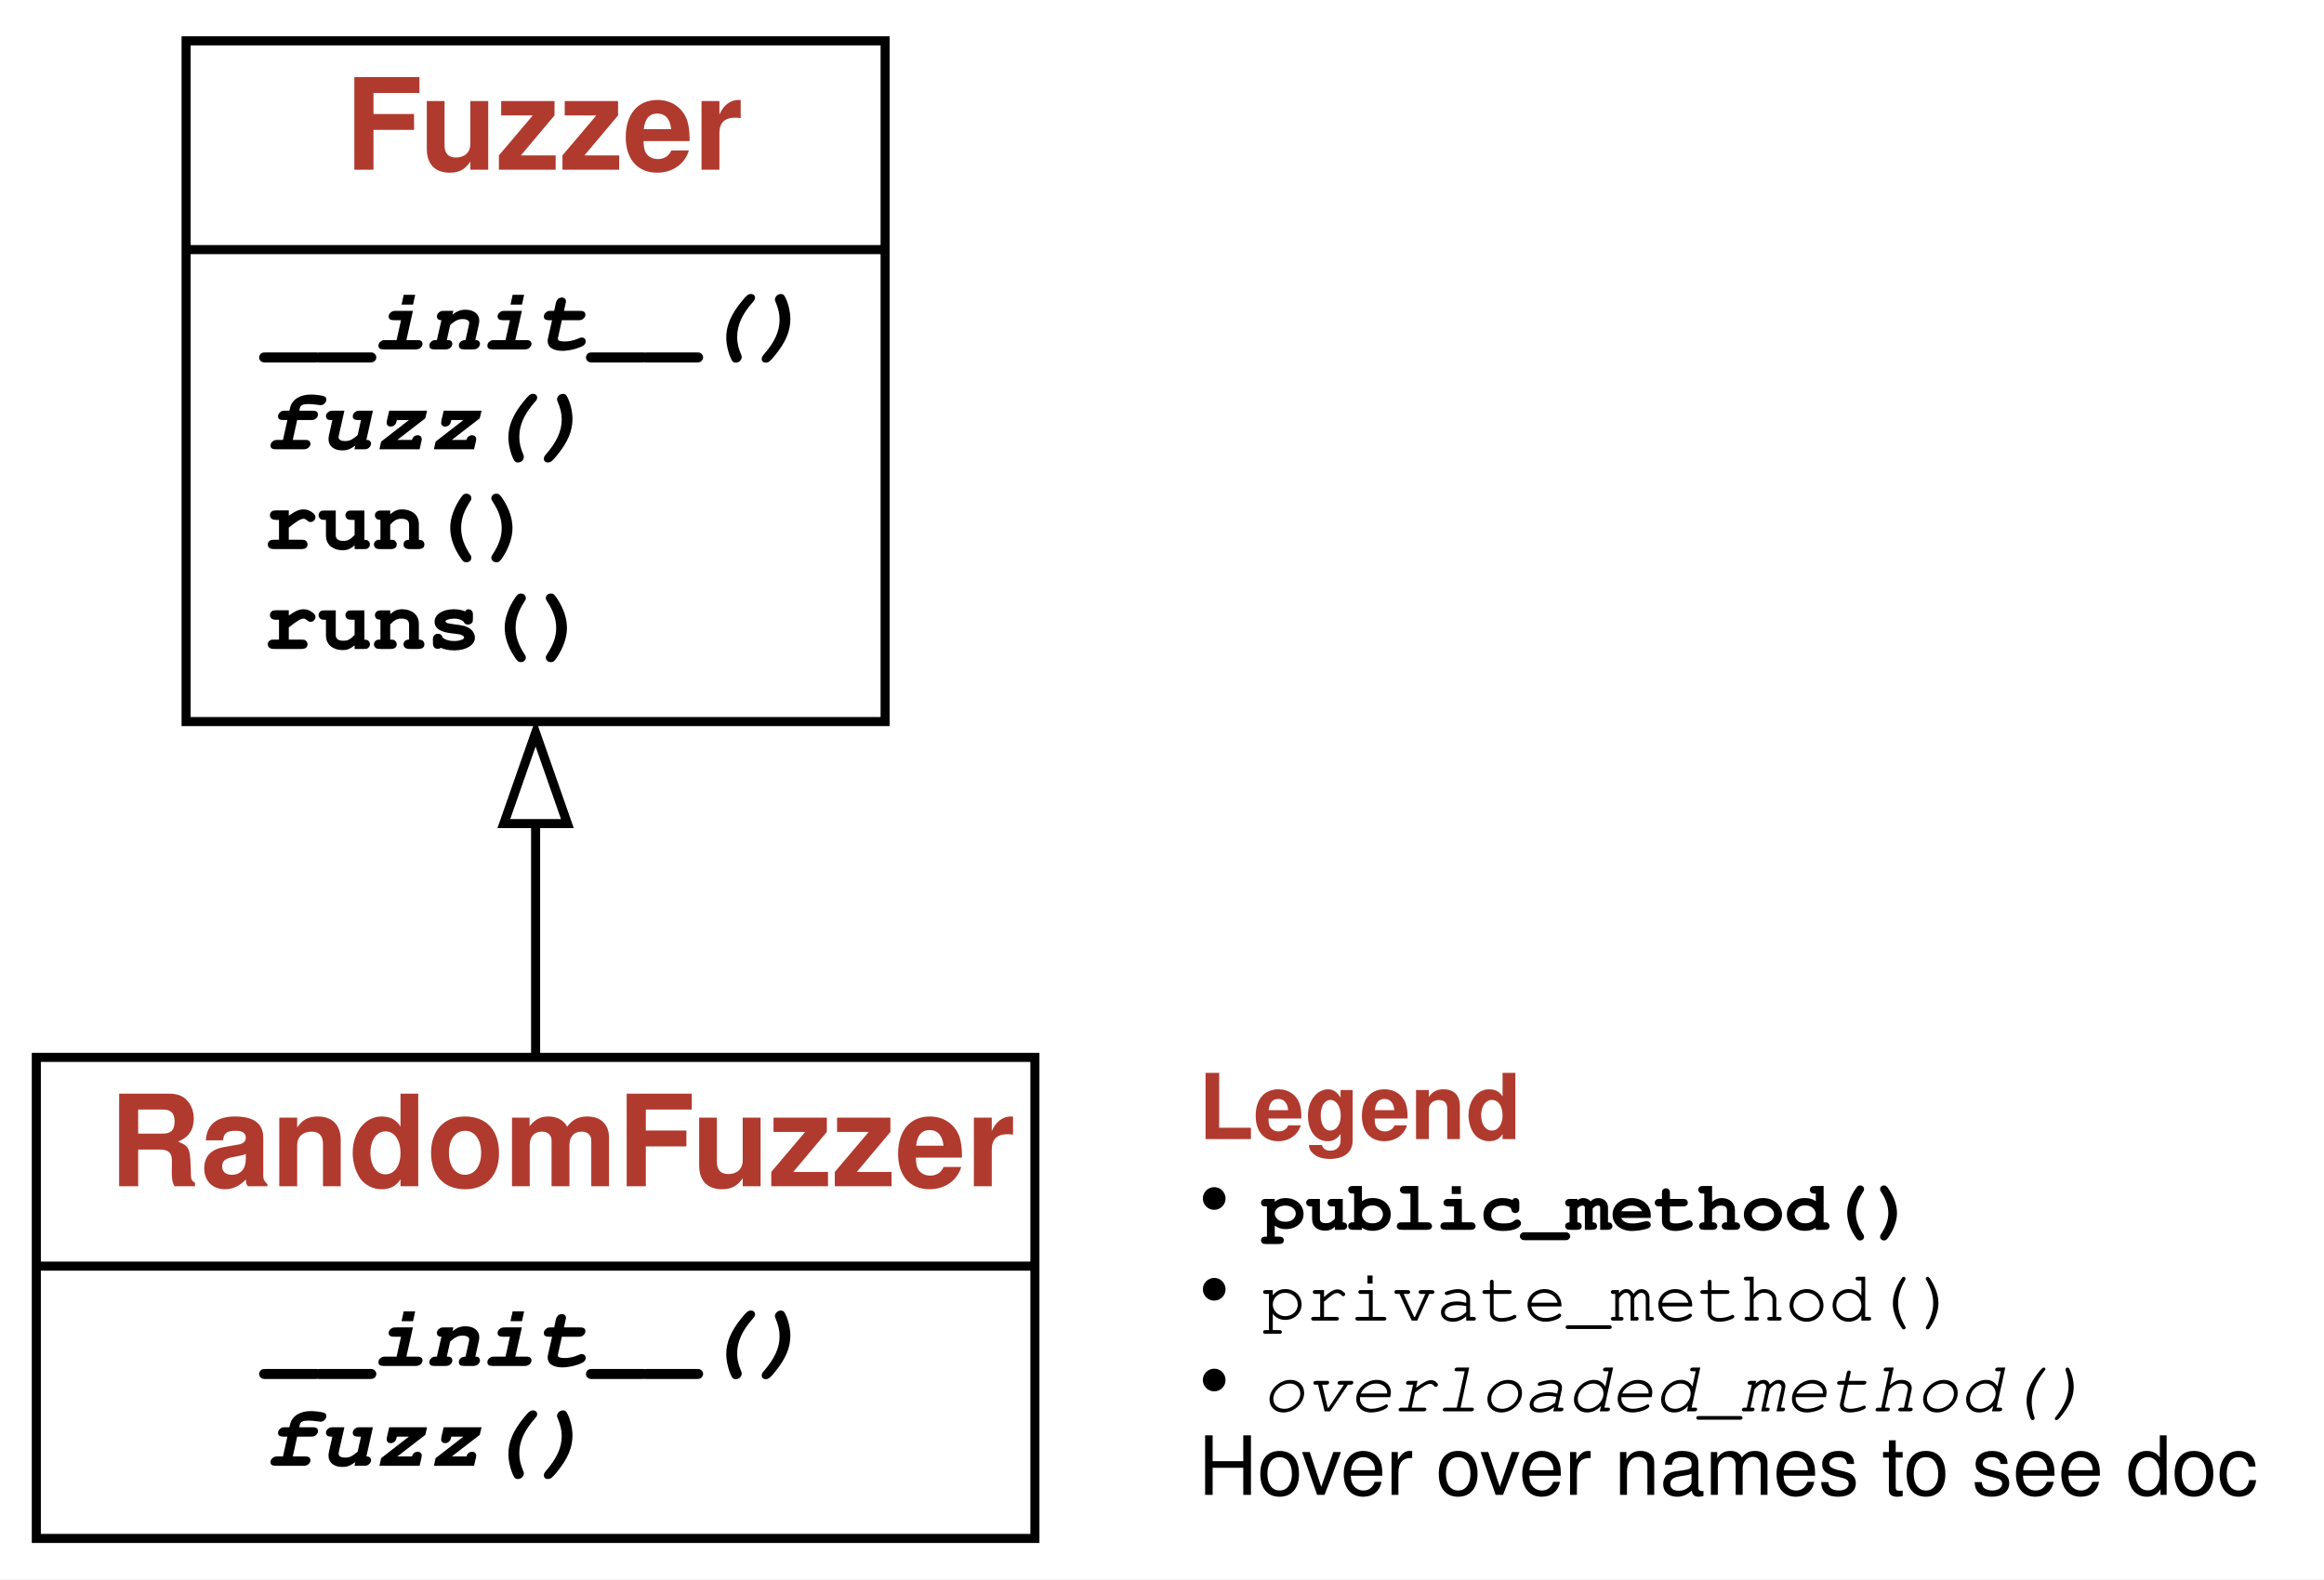
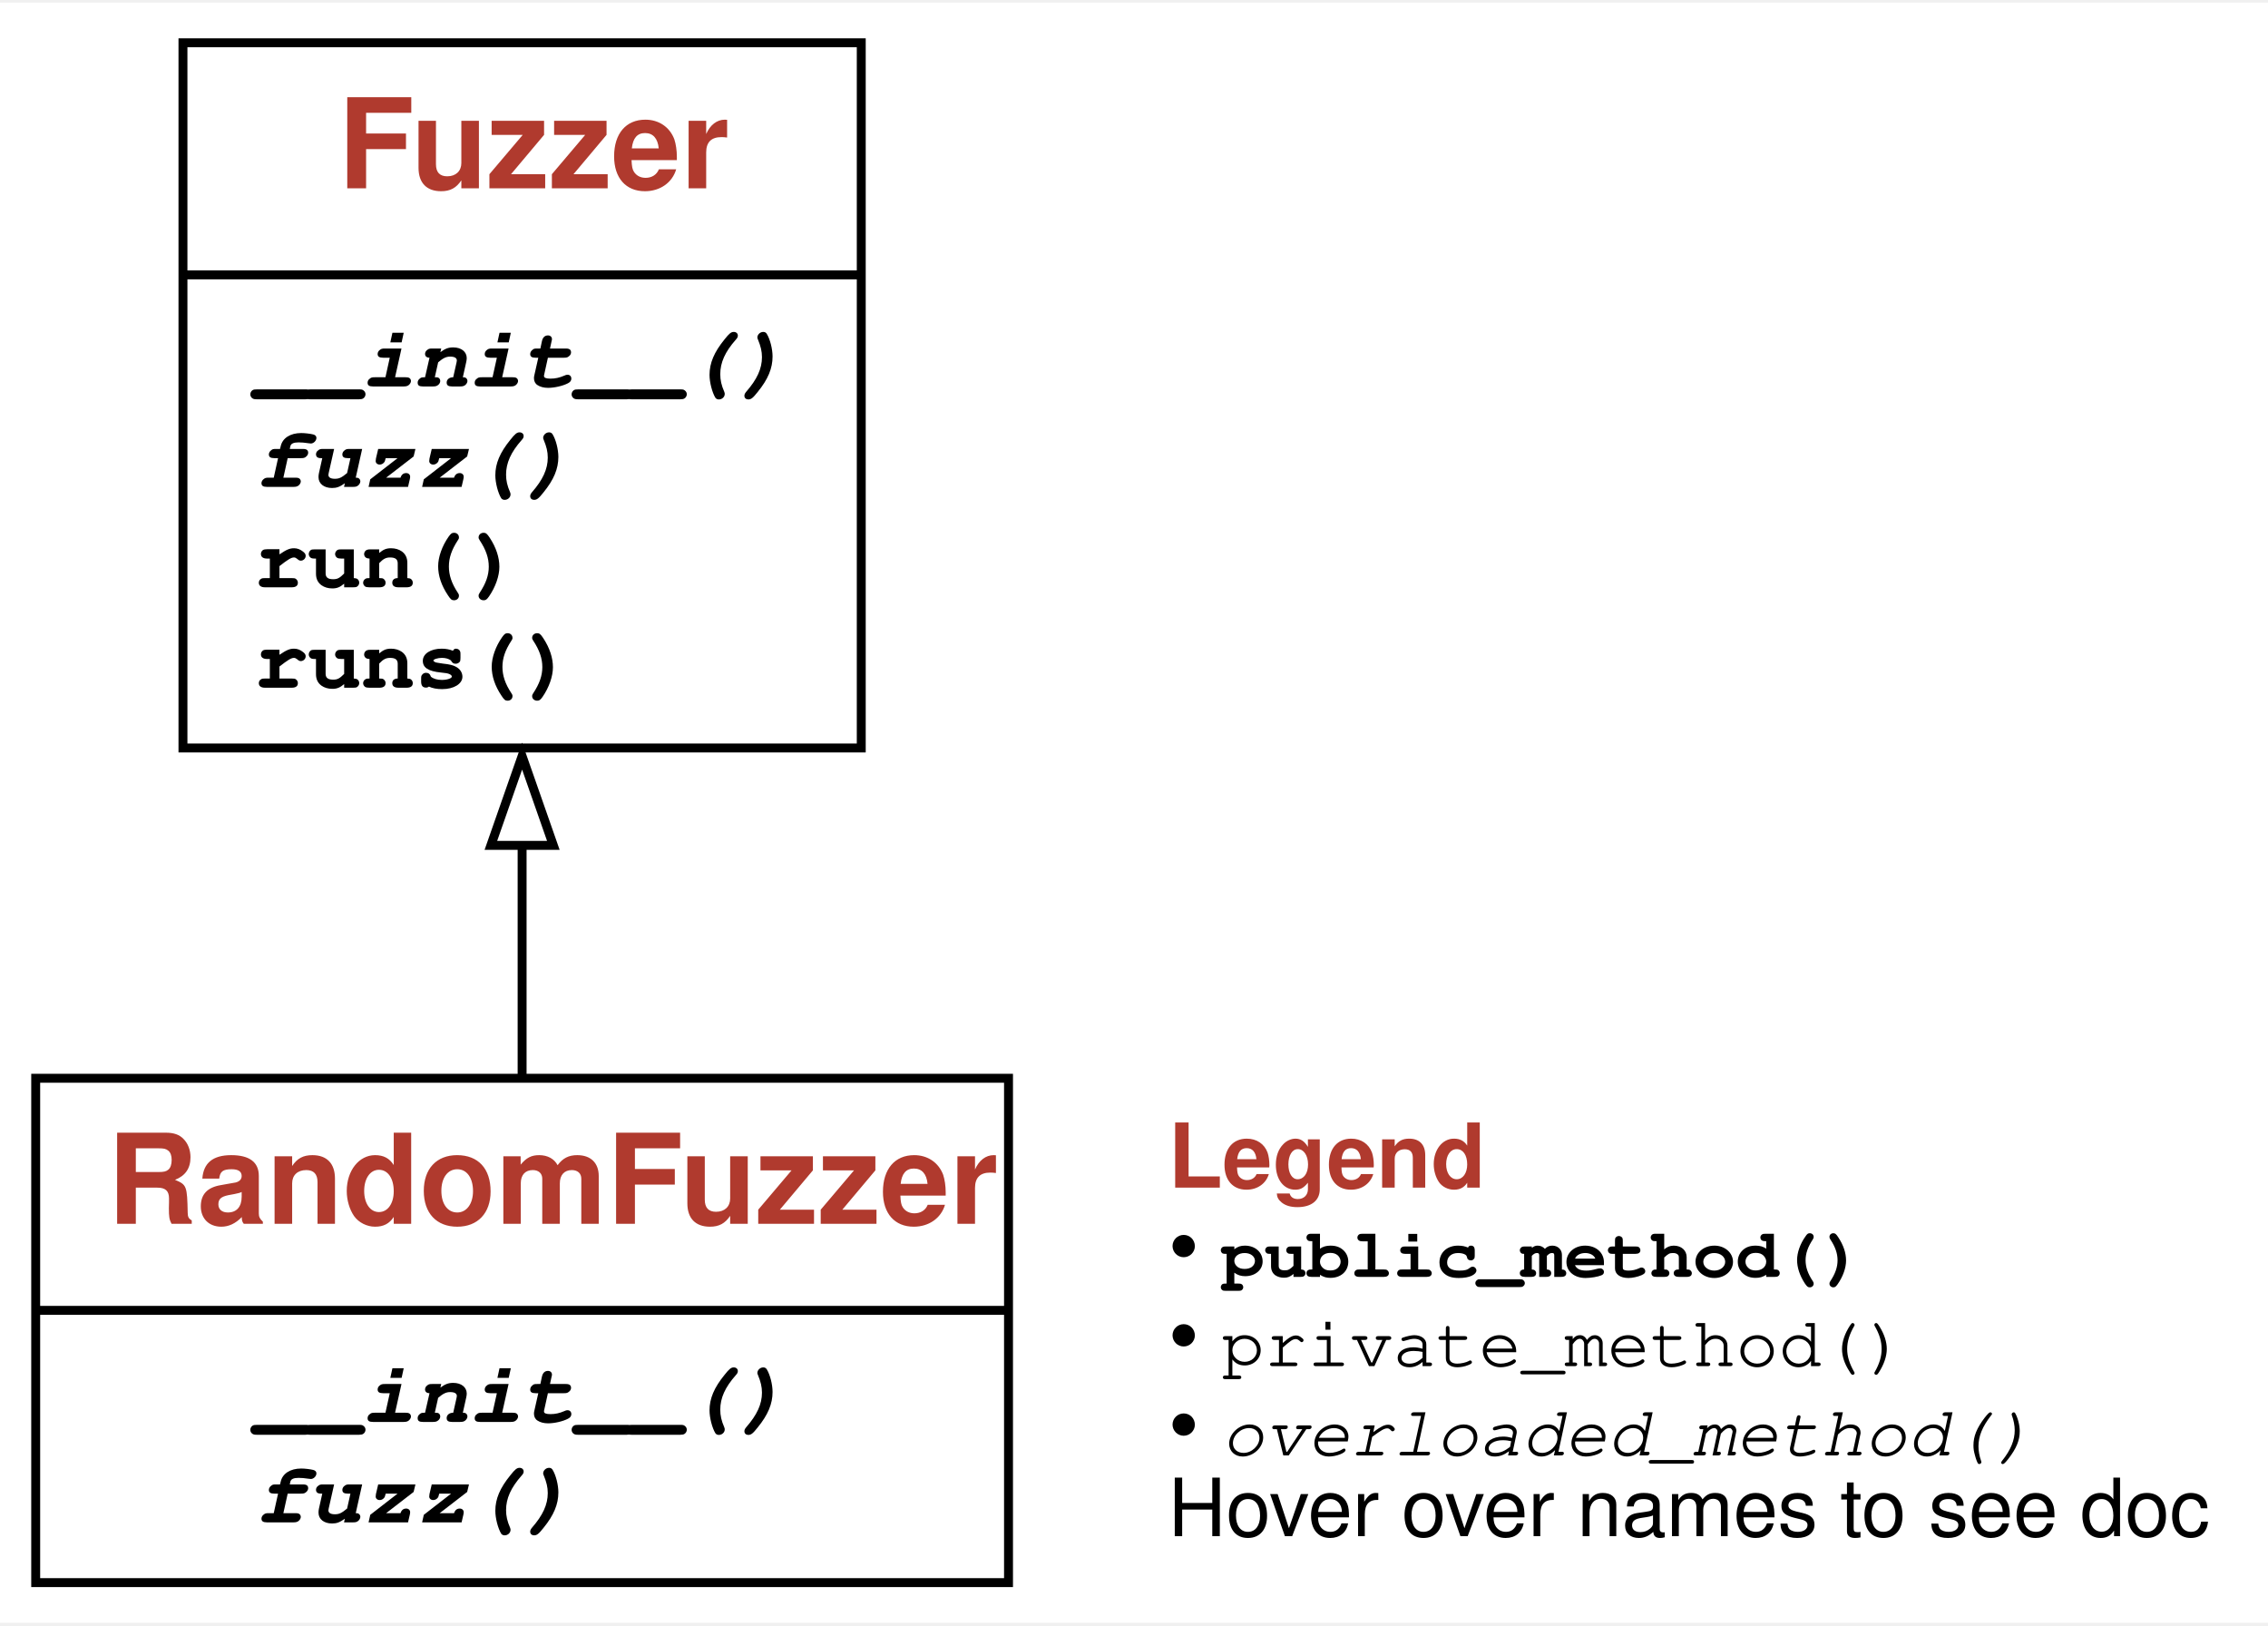
- <svg xmlns="http://www.w3.org/2000/svg" xmlns:xlink="http://www.w3.org/1999/xlink" width="256pt" height="174pt" viewBox="0.00 0.00 256.00 174.00">
-   <g id="graph0" class="graph" transform="scale(1 1) rotate(0) translate(4 170)">
+ <svg xmlns="http://www.w3.org/2000/svg" xmlns:xlink="http://www.w3.org/1999/xlink" width="254pt" height="182pt" viewBox="0.00 0.00 254.12 181.50">
+   <g id="graph0" class="graph" transform="scale(1 1) rotate(0) translate(4 177.5)">
    <g id="a_graph0">
      <a xlink:title="RandomFuzzer class hierarchy">
-         <polygon fill="white" stroke="none" points="-4,4 -4,-170 252,-170 252,4 -4,4" />
+         <polygon fill="white" stroke="none" points="-4,4 -4,-177.5 250.12,-177.5 250.12,4 -4,4" />
      </a>
    </g>
    <g id="node1" class="node">
      <g id="a_node1">
        <a xlink:href="#" xlink:title="class RandomFuzzer:&#10;Produce random inputs.">
-           <polygon fill="none" stroke="black" points="0,-0.5 0,-53.5 110,-53.5 110,-0.5 0,-0.5" />
-           <text text-anchor="start" x="8" y="-39.3" font-family="Patua One, Helvetica, sans-serif" font-weight="bold" font-size="14.00" fill="#b03a2e">RandomFuzzer</text>
-           <polyline fill="none" stroke="black" points="0,-30.5 110,-30.5" />
+           <polygon fill="none" stroke="black" points="0,-0.5 0,-57 109,-57 109,-0.5 0,-0.5" />
+           <text text-anchor="start" x="8" y="-40.7" font-family="Patua One, Helvetica, sans-serif" font-weight="bold" font-size="14.00" fill="#b03a2e">RandomFuzzer</text>
+           <polyline fill="none" stroke="black" points="0,-31 109,-31" />
          <g id="a_node1_0">
            <a xlink:href="#" xlink:title="RandomFuzzer">
              <g id="a_node1_1">
                <a xlink:href="#" xlink:title="__init__(self, min_length: int = 10, max_length: int = 100, char_start: int = 32, char_range: int = 32) -&gt; None:&#10;Produce strings of `min_length` to `max_length` characters&#10;in the range [`char_start`, `char_start` + `char_range`)">
-                   <text text-anchor="start" x="25" y="-19.5" font-family="'Fira Mono', 'Source Code Pro', 'Courier', monospace" font-weight="bold" font-style="italic" font-size="10.00">__init__()</text>
+                   <text text-anchor="start" x="24.5" y="-18.5" font-family="'Fira Mono', 'Source Code Pro', 'Courier', monospace" font-weight="bold" font-style="italic" font-size="10.00">__init__()</text>
                </a>
              </g>
              <g id="a_node1_2">
                <a xlink:href="#" xlink:title="fuzz(self) -&gt; str:&#10;Return fuzz input">
-                   <text text-anchor="start" x="25" y="-8.5" font-family="'Fira Mono', 'Source Code Pro', 'Courier', monospace" font-weight="bold" font-style="italic" font-size="10.00">fuzz()</text>
+                   <text text-anchor="start" x="24.5" y="-7.25" font-family="'Fira Mono', 'Source Code Pro', 'Courier', monospace" font-weight="bold" font-style="italic" font-size="10.00">fuzz()</text>
                </a>
              </g>
            </a>
          </g>
        </a>
      </g>
    </g>
    <g id="node2" class="node">
      <g id="a_node2">
        <a xlink:href="#" xlink:title="class Fuzzer:&#10;Base class for fuzzers.">
-           <polygon fill="none" stroke="black" points="16.5,-90.5 16.5,-165.5 93.5,-165.5 93.5,-90.5 16.5,-90.5" />
-           <text text-anchor="start" x="34" y="-151.3" font-family="Patua One, Helvetica, sans-serif" font-weight="bold" font-size="14.00" fill="#b03a2e">Fuzzer</text>
-           <polyline fill="none" stroke="black" points="16.5,-142.5 93.5,-142.5" />
+           <polygon fill="none" stroke="black" points="16.5,-94 16.5,-173 92.5,-173 92.5,-94 16.5,-94" />
+           <text text-anchor="start" x="33.88" y="-156.7" font-family="Patua One, Helvetica, sans-serif" font-weight="bold" font-size="14.00" fill="#b03a2e">Fuzzer</text>
+           <polyline fill="none" stroke="black" points="16.5,-147 92.5,-147" />
          <g id="a_node2_3">
            <a xlink:href="#" xlink:title="Fuzzer">
              <g id="a_node2_4">
                <a xlink:href="#" xlink:title="__init__(self) -&gt; None:&#10;Constructor">
-                   <text text-anchor="start" x="25" y="-131.5" font-family="'Fira Mono', 'Source Code Pro', 'Courier', monospace" font-weight="bold" font-style="italic" font-size="10.00">__init__()</text>
+                   <text text-anchor="start" x="24.5" y="-134.5" font-family="'Fira Mono', 'Source Code Pro', 'Courier', monospace" font-weight="bold" font-style="italic" font-size="10.00">__init__()</text>
                </a>
              </g>
              <g id="a_node2_5">
                <a xlink:href="#" xlink:title="fuzz(self) -&gt; str:&#10;Return fuzz input">
-                   <text text-anchor="start" x="25" y="-120.5" font-family="'Fira Mono', 'Source Code Pro', 'Courier', monospace" font-weight="bold" font-style="italic" font-size="10.00">fuzz()</text>
+                   <text text-anchor="start" x="24.5" y="-123.25" font-family="'Fira Mono', 'Source Code Pro', 'Courier', monospace" font-weight="bold" font-style="italic" font-size="10.00">fuzz()</text>
                </a>
              </g>
              <g id="a_node2_6">
                <a xlink:href="#" xlink:title="run(self, runner: Runner = &lt;Runner object&gt;) -&gt; Tuple[subprocess.CompletedProcess, str]:&#10;Run `runner` with fuzz input">
-                   <text text-anchor="start" x="25" y="-109.5" font-family="'Fira Mono', 'Source Code Pro', 'Courier', monospace" font-weight="bold" font-size="10.00">run()</text>
+                   <text text-anchor="start" x="24.5" y="-112" font-family="'Fira Mono', 'Source Code Pro', 'Courier', monospace" font-weight="bold" font-size="10.00">run()</text>
                </a>
              </g>
              <g id="a_node2_7">
                <a xlink:href="#" xlink:title="runs(self, runner: Runner = &lt;PrintRunner object&gt;, trials: int = 10) -&gt; List[Tuple[subprocess.CompletedProcess, str]]:&#10;Run `runner` with fuzz input, `trials` times">
-                   <text text-anchor="start" x="25" y="-98.5" font-family="'Fira Mono', 'Source Code Pro', 'Courier', monospace" font-weight="bold" font-size="10.00">runs()</text>
+                   <text text-anchor="start" x="24.5" y="-100.75" font-family="'Fira Mono', 'Source Code Pro', 'Courier', monospace" font-weight="bold" font-size="10.00">runs()</text>
                </a>
              </g>
            </a>
          </g>
        </a>
      </g>
    </g>
    <g id="edge1" class="edge">
-       <path fill="none" stroke="black" d="M55,-53.49C55,-61.47 55,-70.54 55,-79.53" />
-       <polygon fill="none" stroke="black" points="51.5,-79.26 55,-89.26 58.5,-79.26 51.5,-79.26" />
+       <path fill="none" stroke="black" d="M54.5,-56.75C54.5,-64.86 54.5,-74.04 54.5,-83.12" />
+       <polygon fill="none" stroke="black" points="51,-83.09 54.5,-93.09 58,-83.09 51,-83.09" />
    </g>
    <g id="node3" class="node">
-       <text text-anchor="start" x="128" y="-44.5" font-family="Patua One, Helvetica, sans-serif" font-weight="bold" font-size="10.00" fill="#b03a2e">Legend</text>
-       <text text-anchor="start" x="128" y="-34.5" font-family="Patua One, Helvetica, sans-serif" font-size="10.00">• </text>
-       <text text-anchor="start" x="135" y="-34.5" font-family="'Fira Mono', 'Source Code Pro', 'Courier', monospace" font-weight="bold" font-size="8.00">public_method()</text>
-       <text text-anchor="start" x="128" y="-24.5" font-family="Patua One, Helvetica, sans-serif" font-size="10.00">• </text>
-       <text text-anchor="start" x="135" y="-24.5" font-family="'Fira Mono', 'Source Code Pro', 'Courier', monospace" font-size="8.00">private_method()</text>
-       <text text-anchor="start" x="128" y="-14.5" font-family="Patua One, Helvetica, sans-serif" font-size="10.00">• </text>
-       <text text-anchor="start" x="135" y="-14.5" font-family="'Fira Mono', 'Source Code Pro', 'Courier', monospace" font-style="italic" font-size="8.00">overloaded_method()</text>
-       <text text-anchor="start" x="128" y="-5.3" font-family="Helvetica,sans-Serif" font-size="9.00">Hover over names to see doc</text>
+       <text text-anchor="start" x="126.88" y="-44.75" font-family="Patua One, Helvetica, sans-serif" font-weight="bold" font-size="10.00" fill="#b03a2e">Legend</text>
+       <text text-anchor="start" x="126.88" y="-34.75" font-family="Patua One, Helvetica, sans-serif" font-size="10.00">• </text>
+       <text text-anchor="start" x="132.88" y="-34.75" font-family="'Fira Mono', 'Source Code Pro', 'Courier', monospace" font-weight="bold" font-size="8.00">public_method()</text>
+       <text text-anchor="start" x="126.88" y="-24.75" font-family="Patua One, Helvetica, sans-serif" font-size="10.00">• </text>
+       <text text-anchor="start" x="132.88" y="-24.75" font-family="'Fira Mono', 'Source Code Pro', 'Courier', monospace" font-size="8.00">private_method()</text>
+       <text text-anchor="start" x="126.88" y="-14.75" font-family="Patua One, Helvetica, sans-serif" font-size="10.00">• </text>
+       <text text-anchor="start" x="132.88" y="-14.75" font-family="'Fira Mono', 'Source Code Pro', 'Courier', monospace" font-style="italic" font-size="8.00">overloaded_method()</text>
+       <text text-anchor="start" x="126.88" y="-5.7" font-family="Helvetica,sans-Serif" font-size="9.00">Hover over names to see doc</text>
    </g>
  </g>
</svg>
